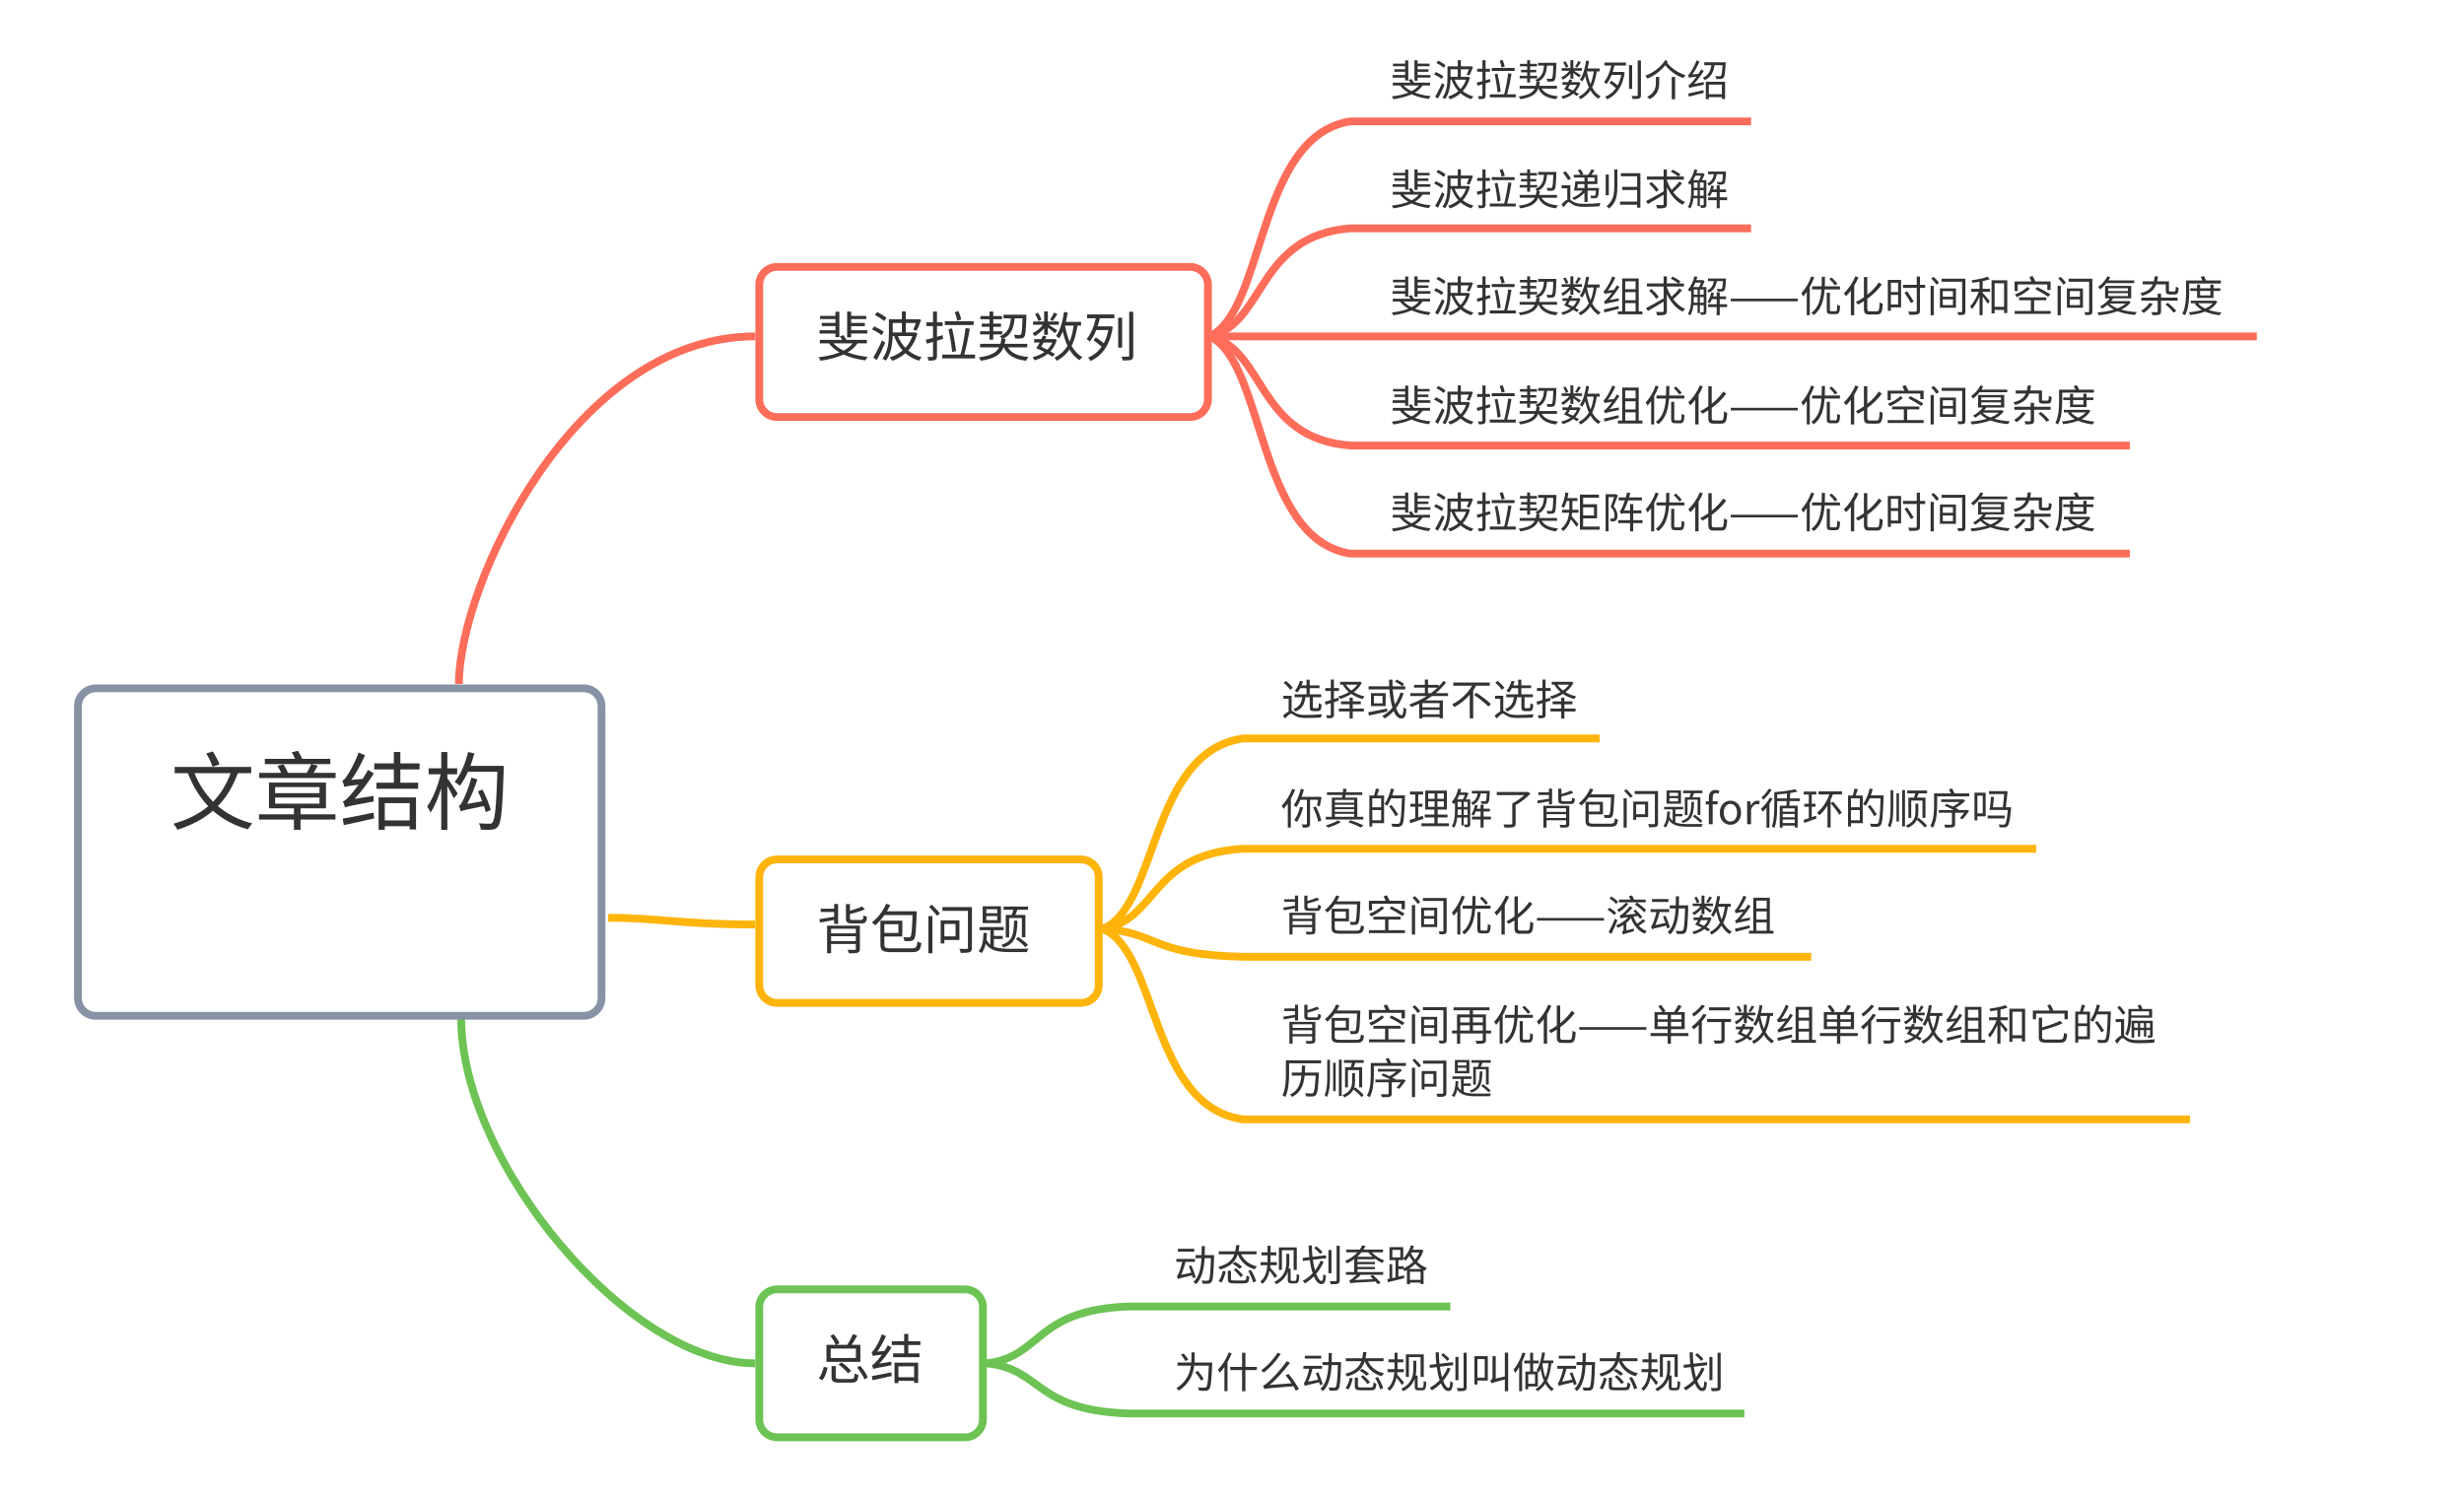
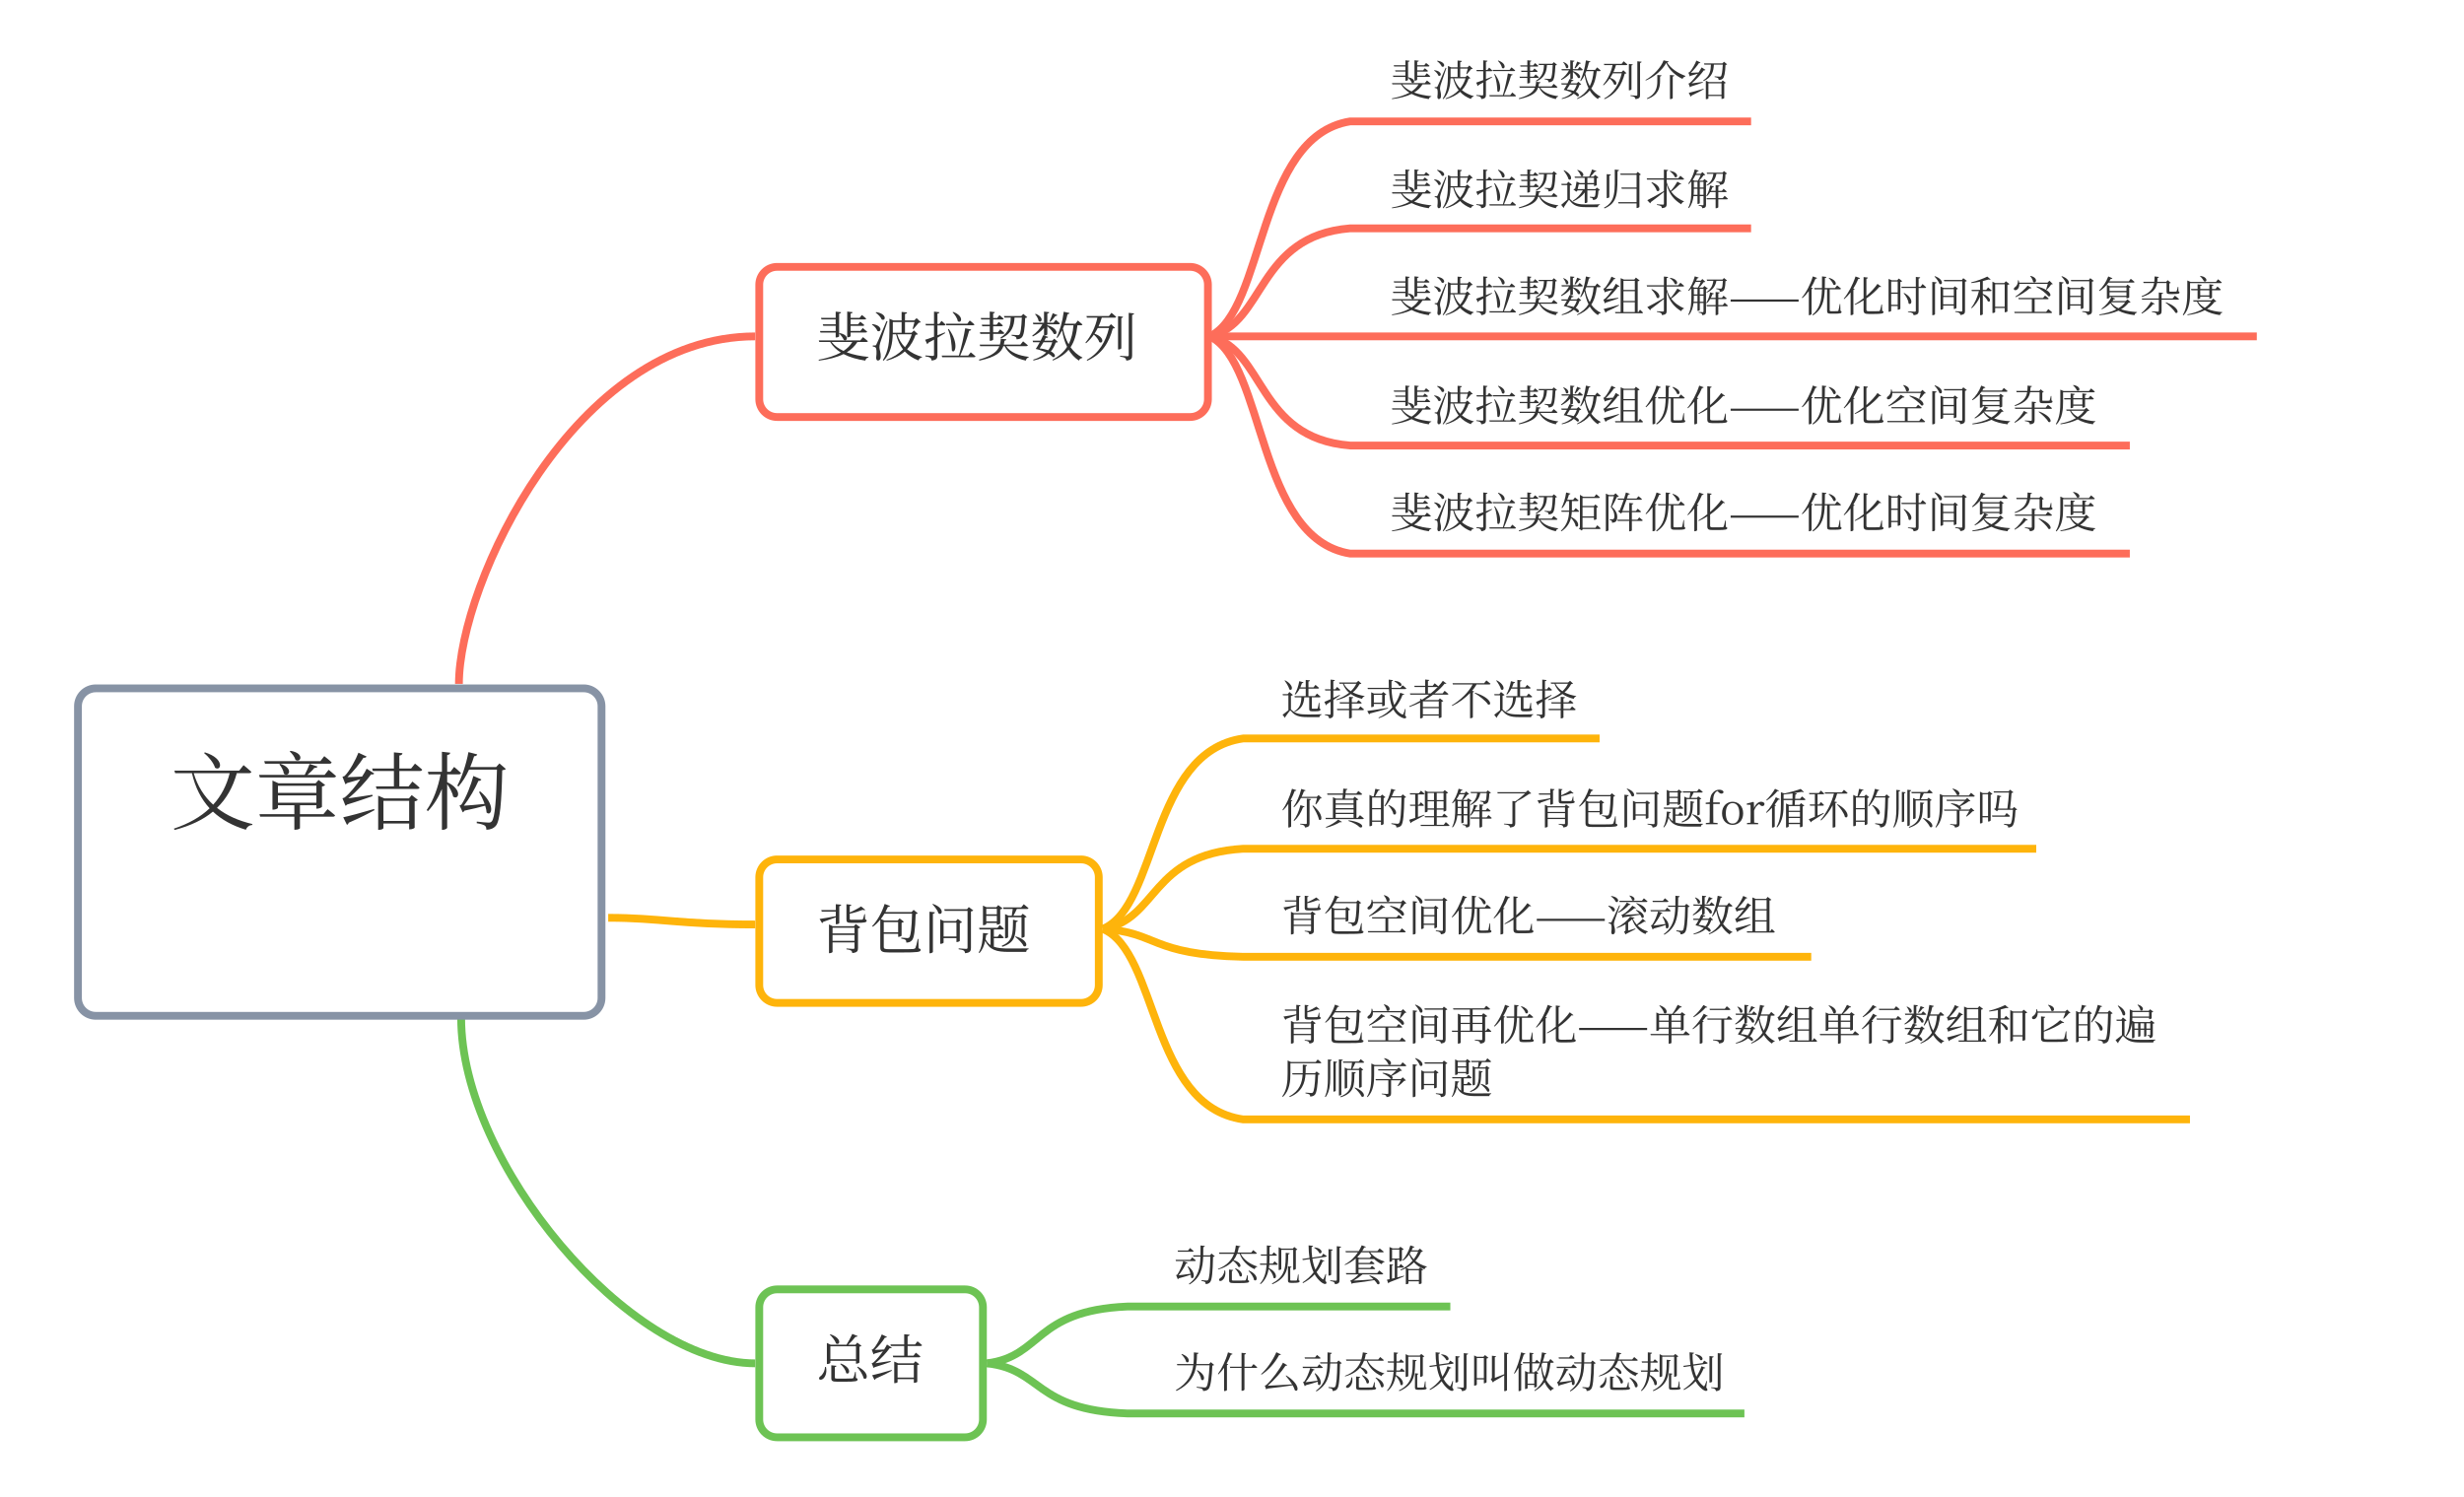
- <svg xmlns="http://www.w3.org/2000/svg" viewBox="0 0 1106 672" role="img" aria-label="文章结构思维导图：文章结构分出斐波拉契数列、背包问题、总结三条分支，每条分支下列出若干小节" font-family="Seaford, 'PingFang SC', 'Hiragino Sans GB', 'Noto Sans CJK SC', 'Microsoft YaHei', sans-serif" width="1106" height="672">
+ <svg xmlns="http://www.w3.org/2000/svg" viewBox="0 0 1106 672" role="img" aria-label="文章结构思维导图：文章结构分出斐波拉契数列、背包问题、总结三条分支，每条分支下列出若干小节" font-family="Seaford, 'Songti SC', STSong, SimSun, 'Noto Serif CJK SC', Palatino, 'Source Serif Pro', serif" width="1106" height="672">
  <rect x="0" y="0" width="1106" height="672" fill="#ffffff" />
  <path d="M 206 307 C 206 262 258 151 339 151" fill="none" stroke="#fd6d5a" stroke-width="3.5" />
  <path d="M 273 412 C 296 412 305 415 339 415" fill="none" stroke="#feb40b" stroke-width="3.5" />
  <path d="M 207 457 C 207 522 282 612 339 612" fill="none" stroke="#6dc354" stroke-width="3.5" />
  <rect x="340.8" y="119.8" width="201.4" height="67.4" rx="8" fill="#ffffff" stroke="#fd6d5a" stroke-width="3.5" />
  <text x="438.5" y="160" font-size="24" fill="#333333" text-anchor="middle">斐波拉契数列</text>
  <rect x="340.8" y="385.8" width="152.4" height="64.4" rx="8" fill="#ffffff" stroke="#feb40b" stroke-width="3.5" />
  <text x="414.5" y="426" font-size="24" fill="#333333" text-anchor="middle">背包问题</text>
  <rect x="340.8" y="578.8" width="100.4" height="66.4" rx="8" fill="#ffffff" stroke="#6dc354" stroke-width="3.5" />
  <text x="390.5" y="619" font-size="24" fill="#333333" text-anchor="middle">总结</text>
  <path d="M 543 151 C 568 139.4 564 61.3 606 54.5 H 786" fill="none" stroke="#fd6d5a" stroke-width="3.5" />
  <path d="M 543 151 C 568 145.2 564 105.9 606 102.5 H 786" fill="none" stroke="#fd6d5a" stroke-width="3.5" />
  <path d="M 543 151 H 1013" fill="none" stroke="#fd6d5a" stroke-width="3.5" />
  <path d="M 543 151 C 568 156.9 564 196.6 606 200 H 956" fill="none" stroke="#fd6d5a" stroke-width="3.5" />
  <path d="M 543 151 C 568 162.7 564 241.7 606 248.5 H 956" fill="none" stroke="#fd6d5a" stroke-width="3.5" />
  <text x="624" y="43" font-size="19" fill="#333333">斐波拉契数列介绍</text>
  <text x="624" y="92" font-size="19" fill="#333333">斐波拉契递归求解</text>
  <text x="624" y="140" font-size="19" fill="#333333">斐波拉契数组求解——优化时间和空间复杂度</text>
  <text x="624" y="189" font-size="19" fill="#333333">斐波拉契数组优化——优化空间复杂度</text>
  <text x="624" y="237" font-size="19" fill="#333333">斐波拉契矩阵优化——优化时间复杂度</text>
  <path d="M 495 417 C 520 406.7 516 337.5 558 331.5 H 718" fill="none" stroke="#feb40b" stroke-width="3.5" />
  <path d="M 495 417 C 520 412.7 516 383.5 558 381 H 914" fill="none" stroke="#feb40b" stroke-width="3.5" />
  <path d="M 495 417 C 520 418.5 516 428.6 558 429.5 H 813" fill="none" stroke="#feb40b" stroke-width="3.5" />
  <path d="M 495 417 C 520 427.3 516 496.5 558 502.5 H 983" fill="none" stroke="#feb40b" stroke-width="3.5" />
  <text x="575" y="321" font-size="19" fill="#333333">选择或者不选择</text>
  <text x="575" y="370" font-size="19" fill="#333333">你真的理解了背包问题for循环的顺序吗</text>
  <text x="575" y="418" font-size="19" fill="#333333">背包空间优化——滚动数组</text>
  <text x="575" y="467" font-size="19" fill="#333333">背包空间再优化——单行数组单行数组和它的遍</text>
  <text x="575" y="491" font-size="19" fill="#333333">历顺序问题</text>
  <path d="M 443 612 C 468 608.9 464 588.3 506 586.5 H 651" fill="none" stroke="#6dc354" stroke-width="3.5" />
  <path d="M 443 612 C 468 614.7 464 632.9 506 634.5 H 783" fill="none" stroke="#6dc354" stroke-width="3.5" />
  <text x="527" y="575" font-size="19" fill="#333333">动态规划套路</text>
  <text x="527" y="623" font-size="19" fill="#333333">为什么动态规划叫做动态规划</text>
  <rect x="35" y="309" width="235" height="147" rx="8" fill="#ffffff" stroke="#8793a5" stroke-width="3.5" />
  <text x="152.5" y="369.5" font-size="38" fill="#333333" text-anchor="middle">文章结构</text>
</svg>
